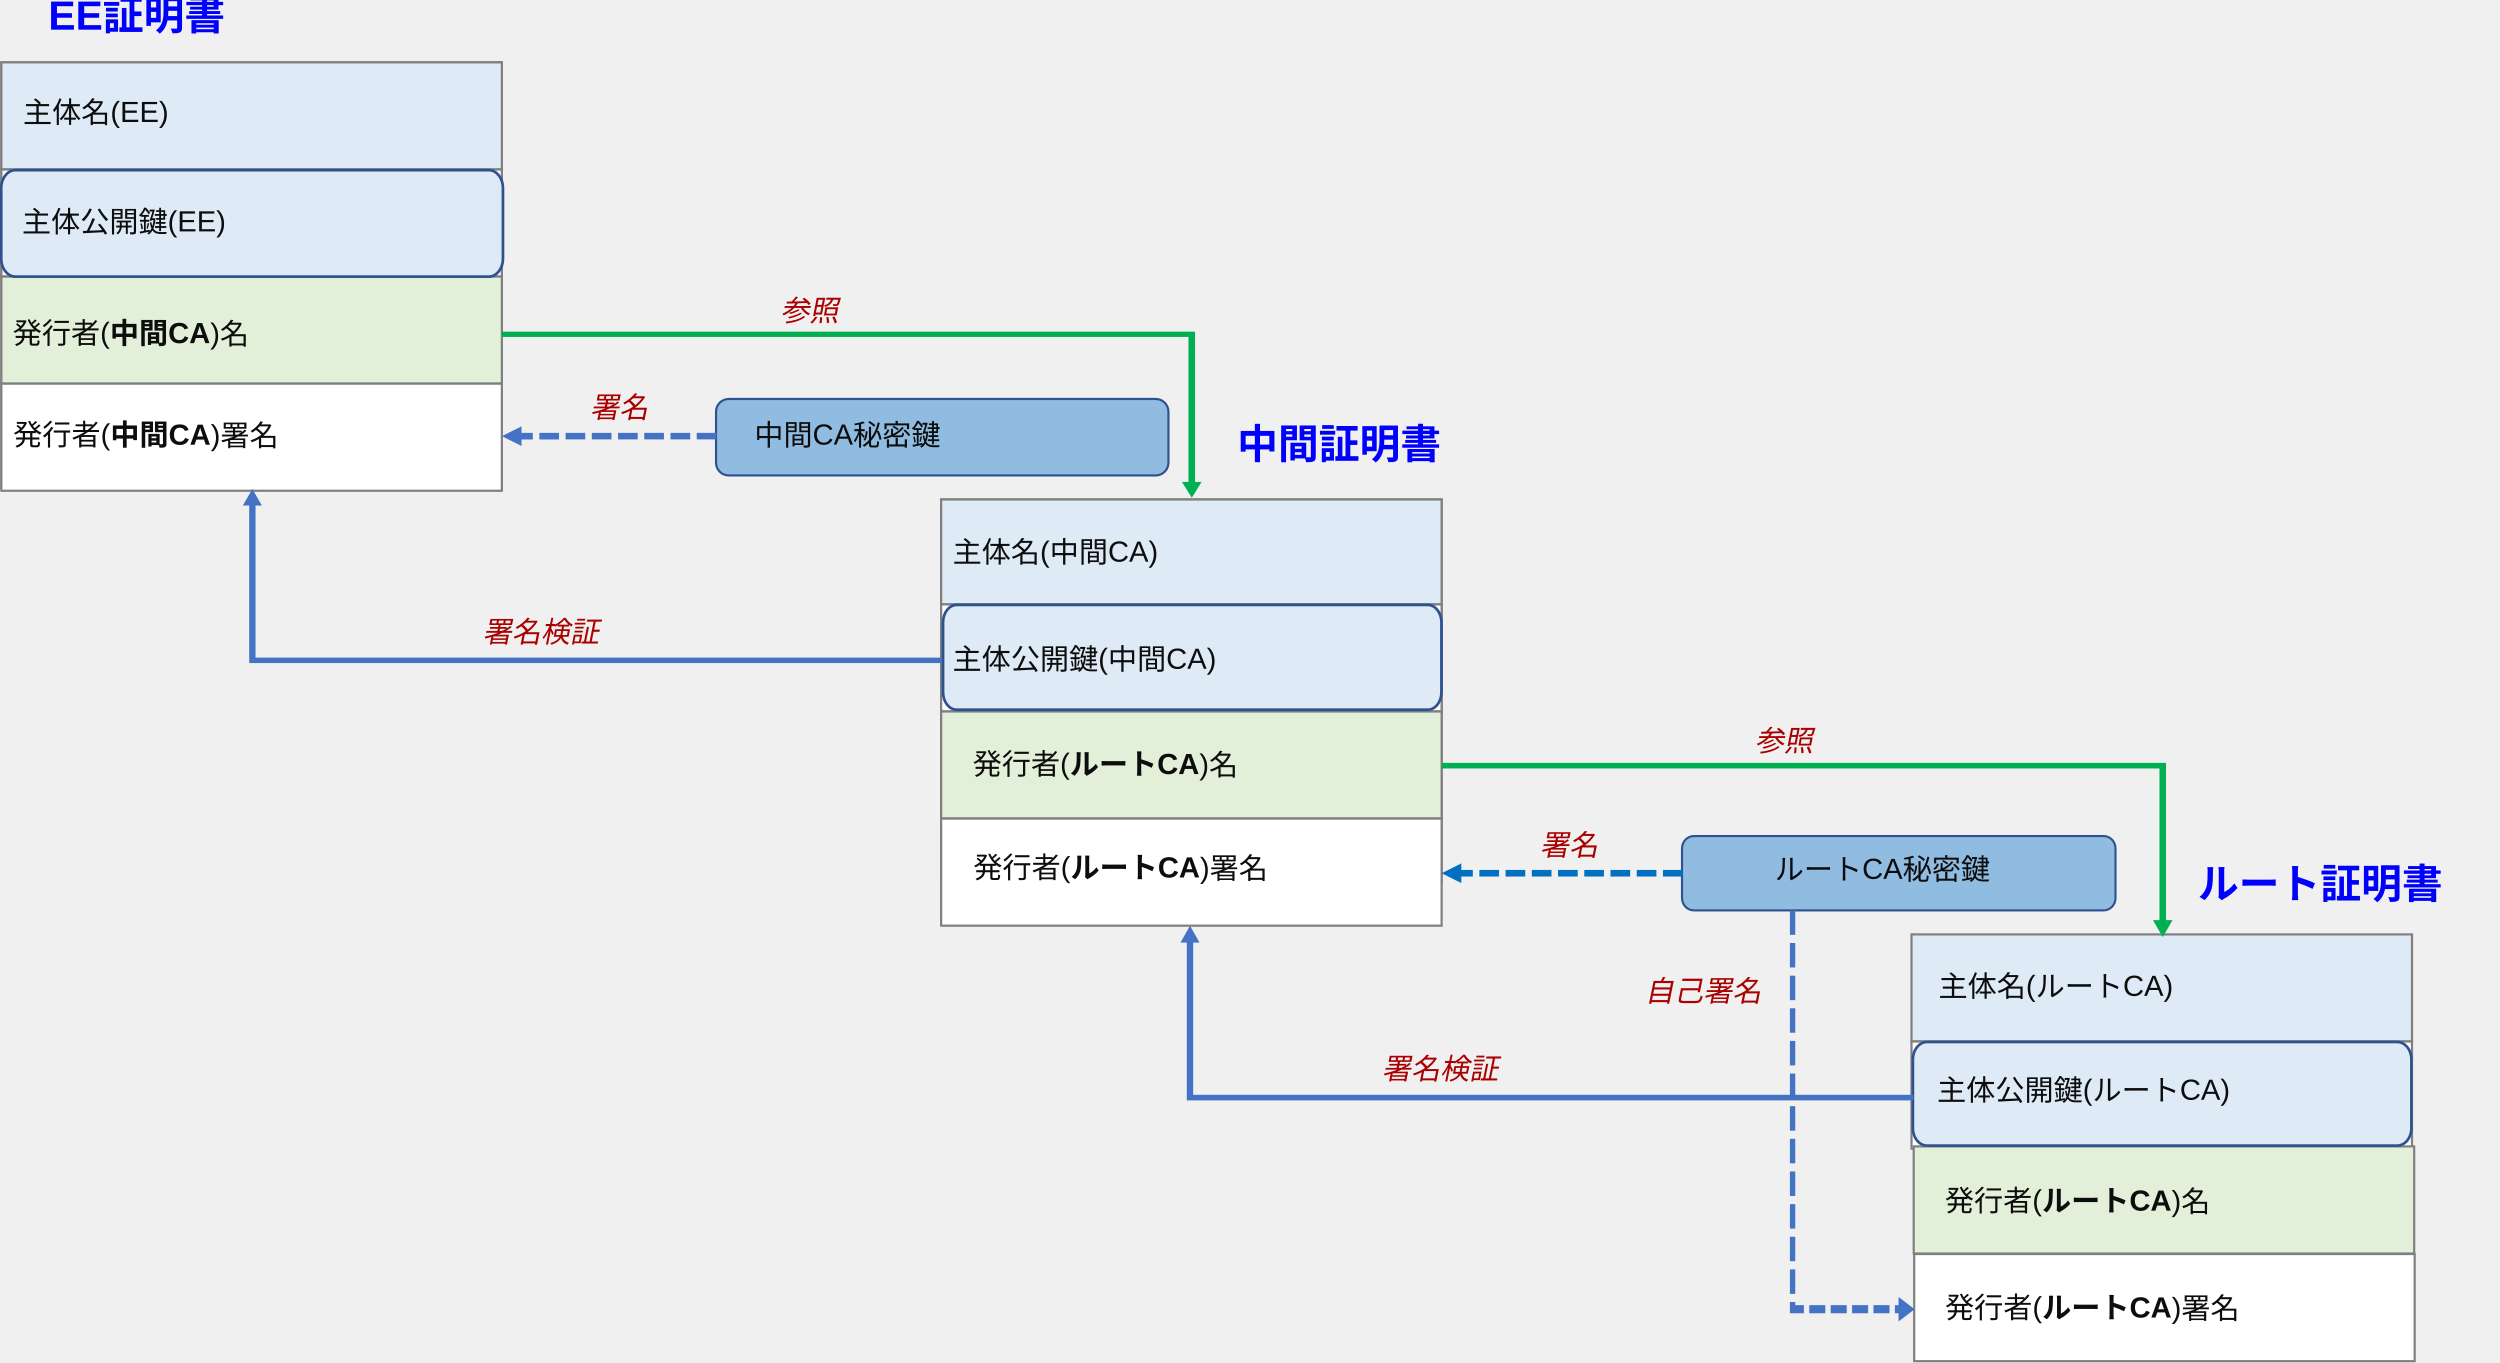
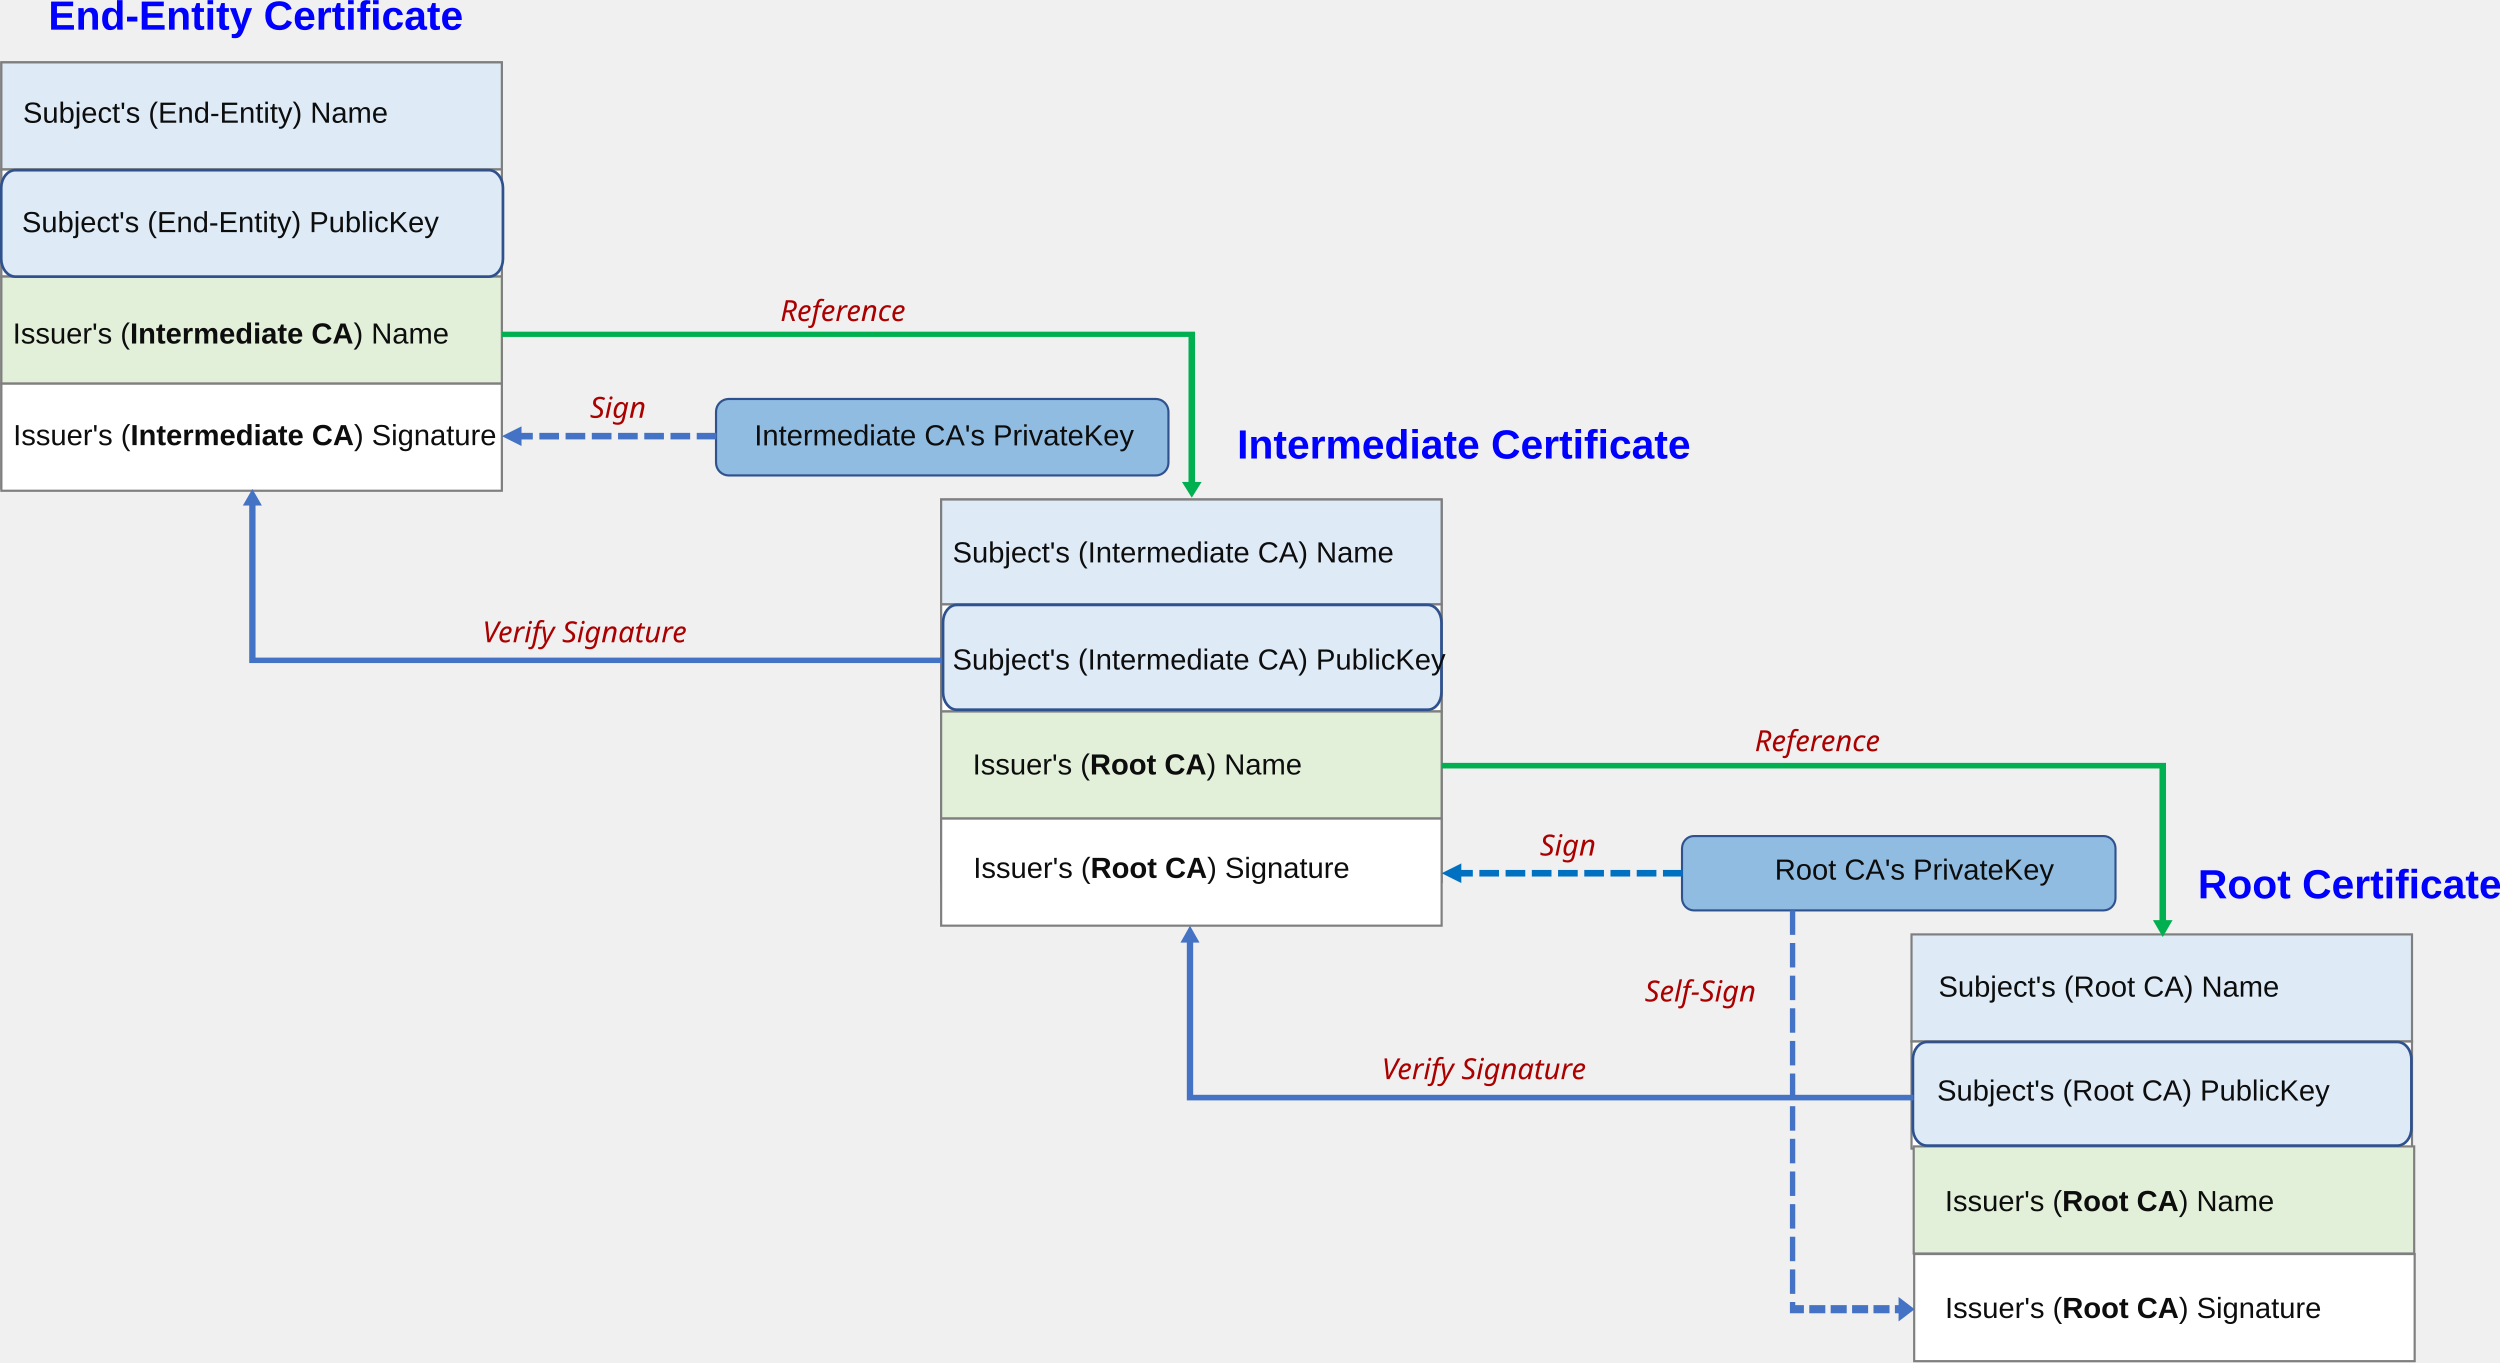
- <svg xmlns="http://www.w3.org/2000/svg" role="img" aria-label="証明書チェーンの信頼関係" width="1143.89" height="623.305" overflow="hidden" version="1.1" id="svg360">
+ <svg xmlns="http://www.w3.org/2000/svg" width="1143.89" height="623.305" overflow="hidden" version="1.1" id="svg360">
  <defs id="defs202" />
  <rect x="0.654" y="28.574" width="228.945" height="194.812" stroke="#7f7f7f" stroke-miterlimit="8" fill="#ffffff" id="rect210" clip-path="none" style="stroke-width:1.055" />
  <rect x="0.626" y="28.547" width="229" height="49" stroke="#7f7f7f" stroke-miterlimit="8" fill="#ffffff" id="rect212" clip-path="none" style="fill:#deebf7;fill-opacity:1" />
  <rect x="0.626" y="77.547" width="229" height="49" stroke="#7f7f7f" stroke-miterlimit="8" fill="#ffffff" id="rect218" clip-path="none" />
  <rect x="0.626" y="126.547" width="229" height="49" stroke="#7f7f7f" stroke-miterlimit="8" fill="#e2f0d9" id="rect220" clip-path="none" />
  <rect x="0.626" y="175.547" width="229" height="49" stroke="#7f7f7f" stroke-miterlimit="8" fill="#ffffff" id="rect228" clip-path="none" />
  <rect x="430.626" y="228.547" width="229" height="175" stroke="#7f7f7f" stroke-miterlimit="8" fill="#ffffff" id="rect232" clip-path="none" />
  <rect x="430.626" y="228.547" width="229" height="48" stroke="#7f7f7f" stroke-miterlimit="8" fill="#e2f0d9" id="rect234" clip-path="none" style="fill:#deebf7;fill-opacity:1" />
  <rect x="430.626" y="276.547" width="229" height="49" stroke="#7f7f7f" stroke-miterlimit="8" fill="#ffffff" id="rect244" clip-path="none" />
  <rect x="430.626" y="325.547" width="229" height="49" stroke="#7f7f7f" stroke-miterlimit="8" fill="#e2f0d9" id="rect246" clip-path="none" />
  <rect x="430.626" y="374.547" width="229" height="49" stroke="#7f7f7f" stroke-miterlimit="8" fill="#ffffff" id="rect258" clip-path="none" />
  <rect x="874.626" y="427.547" width="229" height="49" stroke="#7f7f7f" stroke-miterlimit="8" fill="#e2f0d9" id="rect264" clip-path="none" style="fill:#deebf7;fill-opacity:1" />
  <rect x="874.626" y="476.547" width="229" height="49" stroke="#7f7f7f" stroke-miterlimit="8" fill="#ffffff" id="rect270" clip-path="none" />
  <rect x="875.626" y="524.547" width="229" height="49" stroke="#7f7f7f" stroke-miterlimit="8" fill="#ffffff" id="rect272" clip-path="none" style="fill:#e2f0d9;fill-opacity:1" />
  <rect x="875.844" y="573.805" width="229" height="49" stroke="#7f7f7f" stroke-miterlimit="8" fill="#ffffff" id="rect272-1" clip-path="none" />
  <path d="m 0.557,85.971 c 0,-4.485 2.911,-8.121 6.501,-8.121 H 223.628 c 3.59,0 6.5,3.636 6.5,8.121 v 32.48 c 0,4.484 -2.911,8.12 -6.5,8.12 H 7.058 c -3.59,0 -6.501,-3.636 -6.501,-8.12 z" stroke="#2f528f" stroke-miterlimit="8" fill="#deebf7" fill-rule="evenodd" id="path276" clip-path="none" style="stroke-width:1.246" />
  <path d="m 327.626,188.381 c 0,-3.222 2.612,-5.834 5.834,-5.834 h 195.333 c 3.221,0 5.833,2.612 5.833,5.834 v 23.332 c 0,3.222 -2.612,5.834 -5.833,5.834 h -195.333 c -3.222,0 -5.834,-2.612 -5.834,-5.834 z" stroke="#2f528f" stroke-miterlimit="8" fill="#bdd7ee" fill-rule="evenodd" id="path284" clip-path="none" style="fill:#90bce2;fill-opacity:1" />
  <path d="m 769.616,388.207 c 0,-3.132 2.431,-5.67 5.43,-5.67 h 187.481 c 2.999,0 5.433,2.539 5.433,5.67 v 22.68 c 0,3.132 -2.434,5.67 -5.433,5.67 H 775.046 c -2.999,0 -5.43,-2.539 -5.43,-5.67 z" stroke="#2f528f" stroke-miterlimit="8" fill="#bdd7ee" fill-rule="evenodd" id="path292" clip-path="none" style="fill:#90bce2;fill-opacity:1;stroke-width:0.979" />
  <path d="m 431.492,284.779 c 0,-4.413 2.795,-7.99 6.243,-7.99 H 653.305 c 3.448,0 6.243,3.577 6.243,7.99 v 31.958 c 0,4.413 -2.795,7.99 -6.243,7.99 H 437.736 c -3.448,0 -6.243,-3.577 -6.243,-7.99 z" stroke="#2f528f" stroke-miterlimit="8" fill="#deebf7" fill-rule="evenodd" id="path300" clip-path="none" style="stroke-width:1.246" />
  <path d="m 229.626,151.744 h 317.177 v 69.974 h -3 v -68.77 l 1.5,1.204 h -315.677 z m 320.177,68.77 -4.5,7.223 -4.5,-7.223 z" fill="#00b050" id="path308" clip-path="none" style="stroke-width:0.896" />
  <path d="m 659.626,349.047 h 331.45 v 73.244 h -3 v -71.953 l 1.5,1.292 H 659.626 Z m 334.45,71.953 -4.5,7.75 -4.5,-7.75 z" fill="#00b050" id="path310" clip-path="none" style="stroke-width:0.928" />
  <path d="m 875.261,484.674 c 0,-4.364 2.892,-7.901 6.459,-7.901 h 215.164 c 3.565,0 6.455,3.537 6.455,7.901 v 31.6 c 0,4.362 -2.89,7.9 -6.455,7.9 H 881.72 c -3.567,0 -6.459,-3.537 -6.459,-7.9 z" stroke="#2f528f" stroke-miterlimit="8" fill="#deebf7" fill-rule="evenodd" id="path318" style="stroke-width:1.225" clip-path="none" />
  <path d="m 431.069,303.404 h -317.043 v -73.367 h 2.9 v 72.107 l -1.45,-1.26 h 315.593 z m -319.943,-72.107 4.35,-7.559 4.35,7.559 z" fill="#4472c4" id="path314" clip-path="none" style="stroke-width:0.901" />
  <path d="M 875.514,503.503 H 543.035 v -73.494 h 2.909 v 72.202 l -1.454,-1.292 H 875.514 Z m -335.388,-72.202 4.363,-7.753 4.363,7.753 z" fill="#4472c4" id="path316" clip-path="none" style="stroke-width:0.914" />
  <path d="m 769.896,401.054 h -9 v -3 h 9 z m -12,0 -9,-10e-4 v -3 l 9,10e-4 z m -12,-10e-4 -9,-10e-4 v -3 l 9,10e-4 z m -12,-10e-4 -9,-0.001 v -3 l 9,0.001 z m -12,-0.001 h -9 v -3 h 9 z m -12,-10e-4 h -9 v -3 h 9 z m -12,0 -9,-0.001 v -3 l 9,0.001 z m -12,-0.001 -9,-10e-4 v -3 l 9,10e-4 z m -12,-10e-4 h -6.77 v -3 h 6.77 z m -5.27,3 -9,-4.501 9,-4.499 z" fill="#0070c0" id="path344" clip-path="none" />
  <path d="m 327.789,198.047 -9,0.002 6.4e-4,3 9,-0.002 z m -12,0.003 -9,0.002 6e-4,3 9,-0.002 z m -12,0.003 -9,0.002 6e-4,3 9,-0.002 z m -12,0.003 -9,0.002 6e-4,3 9,-0.002 z m -12,0.003 -9,0.002 6e-4,3 9,-0.002 z m -12,0.003 -9,0.002 6e-4,3 9,-0.002 z m -12,0.003 -9,0.002 6e-4,3 9,-0.002 z m -12,0.003 -6.663,10e-4 7e-4,3 6.663,-10e-4 z m -5.164,-2.999 -8.999,4.502 9.001,4.498 z" fill="#4472c4" id="path348" clip-path="none" />
  <path d="m 818.981,416.547 v 11.2 h 2.448 v -11.2 z m 0,14.933 v 11.2 h 2.448 v -11.2 z m 0,14.933 v 11.2 h 2.448 v -11.2 z m 0,14.933 v 11.2 h 2.448 v -11.2 z m 0,14.933 V 487.478 h 2.448 v -11.2 z m 0,14.933 v 11.2 h 2.448 v -11.2 z m 0,14.933 v 11.2 h 2.448 v -11.2 z m 0,14.933 v 11.2 h 2.448 v -11.2 z m 0,14.933 v 11.2 h 2.448 v -11.2 z m 0,14.933 v 11.2 h 2.448 v -11.2 z m 0,14.933 v 11.2 h 2.448 v -11.2 z m 0,14.933 -1e-5,11.2 h 2.448 l 10e-6,-11.2 z m -1e-5,14.933 v 5.161 h 6.409 v -3.733 h -5.185 l 1.224,1.867 v -3.294 z m 8.858,5.161 h 7.345 v -3.733 h -7.345 z m 9.794,0 h 7.345 v -3.733 h -7.345 z m 9.794,0 h 7.345 v -3.733 h -7.345 z m 9.794,0 h 7.345 v -3.733 h -7.345 z m 9.794,0 h 2.909 v -3.733 h -2.909 z m 1.685,3.733 7.345,-5.6 -7.345,-5.6 z" fill="#4472c4" id="path352" clip-path="none" style="stroke-width:1.008" />
  <text fill="#0d0d0d" font-family="Meiryo, Meiryo_MSFontService, sans-serif" font-weight="400" font-size="16px" id="text268-7" x="812.042" y="402.485" style="font-size:13.333px">
-     <tspan style="font-style:normal;font-variant:normal;font-weight:normal;font-stretch:normal;font-size:13.333px;font-family:Arial;-inkscape-font-specification:Arial" id="tspan797-0">ルートCA秘密鍵</tspan>
+     <tspan style="font-style:normal;font-variant:normal;font-weight:normal;font-stretch:normal;font-size:13.333px;font-family:Arial;-inkscape-font-specification:Arial" id="tspan797-0">Root CA's PrivateKey</tspan>
  </text>
  <text fill="#0d0d0d" font-family="Meiryo, Meiryo_MSFontService, sans-serif" font-weight="400" font-size="16px" id="text268" x="886.964" y="456.018" style="font-size:13.333px">
-     <tspan style="font-style:normal;font-variant:normal;font-weight:normal;font-stretch:normal;font-size:13.333px;font-family:Arial;-inkscape-font-specification:Arial" id="tspan797">主体名(ルートCA)</tspan>
+     <tspan style="font-style:normal;font-variant:normal;font-weight:normal;font-stretch:normal;font-size:13.333px;font-family:Arial;-inkscape-font-specification:Arial" id="tspan797">Subject's (Root CA) Name</tspan>
  </text>
  <text fill="#0d0d0d" font-family="Meiryo, Meiryo_MSFontService, sans-serif" font-weight="400" font-size="16px" id="text216-7" x="22.126" y="13.59" style="font-size:18.667px">
-     <tspan style="font-style:normal;font-variant:normal;font-weight:bold;font-stretch:normal;font-size:18.667px;font-family:Arial;-inkscape-font-specification:'Arial Bold';fill:#0000ff" id="tspan1412">EE証明書</tspan>
+     <tspan style="font-style:normal;font-variant:normal;font-weight:bold;font-stretch:normal;font-size:18.667px;font-family:Arial;-inkscape-font-specification:'Arial Bold';fill:#0000ff" id="tspan1412">End-Entity Certificate</tspan>
  </text>
  <text fill="#0d0d0d" font-family="Meiryo, Meiryo_MSFontService, sans-serif" font-weight="400" font-size="16px" id="text216-7-0" x="566.06" y="209.813" style="font-size:18.667px">
-     <tspan style="font-style:normal;font-variant:normal;font-weight:bold;font-stretch:normal;font-size:18.667px;font-family:Arial;-inkscape-font-specification:'Arial Bold';fill:#0000ff" id="tspan1412-1">中間証明書</tspan>
+     <tspan style="font-style:normal;font-variant:normal;font-weight:bold;font-stretch:normal;font-size:18.667px;font-family:Arial;-inkscape-font-specification:'Arial Bold';fill:#0000ff" id="tspan1412-1">Intermediate Certificate</tspan>
  </text>
  <text fill="#0d0d0d" font-family="Meiryo, Meiryo_MSFontService, sans-serif" font-weight="400" font-size="16px" id="text216-7-0-9" x="1005.656" y="411.028" style="font-size:18.667px">
-     <tspan style="font-style:normal;font-variant:normal;font-weight:bold;font-stretch:normal;font-size:18.667px;font-family:Arial;-inkscape-font-specification:'Arial Bold';fill:#0000ff" id="tspan1412-1-2">ルート証明書</tspan>
+     <tspan style="font-style:normal;font-variant:normal;font-weight:bold;font-stretch:normal;font-size:18.667px;font-family:Arial;-inkscape-font-specification:'Arial Bold';fill:#0000ff" id="tspan1412-1-2">Root Certificate</tspan>
  </text>
  <text fill="#0d0d0d" font-family="Meiryo, Meiryo_MSFontService, sans-serif" font-weight="400" font-size="16px" id="text268-1" x="752.569" y="458.213" style="font-style:italic;font-variant:normal;font-weight:normal;font-stretch:normal;font-size:13.333px;font-family:Meiryo, Meiryo_MSFontService, sans-serif;-inkscape-font-specification:'Meiryo, Meiryo_MSFontService, sans-serif Italic';fill:#aa0000">
-     <tspan style="font-style:italic;font-variant:normal;font-weight:normal;font-stretch:normal;font-size:13.333px;font-family:Meiryo, Meiryo_MSFontService, sans-serif;-inkscape-font-specification:'Meiryo, Meiryo_MSFontService, sans-serif Italic';fill:#aa0000" id="tspan797-2">自己署名</tspan>
+     <tspan style="font-style:italic;font-variant:normal;font-weight:normal;font-stretch:normal;font-size:13.333px;font-family:Meiryo, Meiryo_MSFontService, sans-serif;-inkscape-font-specification:'Meiryo, Meiryo_MSFontService, sans-serif Italic';fill:#aa0000" id="tspan797-2">Self-Sign</tspan>
  </text>
  <text fill="#0d0d0d" font-family="Meiryo, Meiryo_MSFontService, sans-serif" font-weight="400" font-size="16px" id="text268-1-9" x="704.583" y="391.441" style="font-style:italic;font-variant:normal;font-weight:normal;font-stretch:normal;font-size:13.333px;font-family:Meiryo, Meiryo_MSFontService, sans-serif;-inkscape-font-specification:'Meiryo, Meiryo_MSFontService, sans-serif Italic';fill:#aa0000">
-     <tspan style="font-style:italic;font-variant:normal;font-weight:normal;font-stretch:normal;font-size:13.333px;font-family:Meiryo, Meiryo_MSFontService, sans-serif;-inkscape-font-specification:'Meiryo, Meiryo_MSFontService, sans-serif Italic';fill:#aa0000" id="tspan797-2-1">署名</tspan>
+     <tspan style="font-style:italic;font-variant:normal;font-weight:normal;font-stretch:normal;font-size:13.333px;font-family:Meiryo, Meiryo_MSFontService, sans-serif;-inkscape-font-specification:'Meiryo, Meiryo_MSFontService, sans-serif Italic';fill:#aa0000" id="tspan797-2-1">Sign</tspan>
  </text>
  <text fill="#0d0d0d" font-family="Meiryo, Meiryo_MSFontService, sans-serif" font-weight="400" font-size="16px" id="text268-9" x="435.869" y="257.339" style="font-size:13.333px">
-     <tspan style="font-style:normal;font-variant:normal;font-weight:normal;font-stretch:normal;font-size:13.333px;font-family:Arial;-inkscape-font-specification:Arial" id="tspan797-9">主体名(中間CA)</tspan>
+     <tspan style="font-style:normal;font-variant:normal;font-weight:normal;font-stretch:normal;font-size:13.333px;font-family:Arial;-inkscape-font-specification:Arial" id="tspan797-9">Subject's (Intermediate CA) Name</tspan>
  </text>
  <text fill="#0d0d0d" font-family="Meiryo, Meiryo_MSFontService, sans-serif" font-weight="400" font-size="16px" id="text268-9-5" x="10.504" y="56.158" style="font-size:13.333px">
-     <tspan style="font-style:normal;font-variant:normal;font-weight:normal;font-stretch:normal;font-size:13.333px;font-family:Arial;-inkscape-font-specification:Arial" id="tspan797-9-4">主体名(EE)</tspan>
+     <tspan style="font-style:normal;font-variant:normal;font-weight:normal;font-stretch:normal;font-size:13.333px;font-family:Arial;-inkscape-font-specification:Arial" id="tspan797-9-4">Subject's (End-Entity) Name</tspan>
  </text>
  <text fill="#0d0d0d" font-family="Meiryo, Meiryo_MSFontService, sans-serif" font-weight="400" font-size="16px" id="text268-9-5-6" x="6.037" y="203.686" style="font-size:13.333px">
-     <tspan style="font-style:normal;font-variant:normal;font-weight:normal;font-stretch:normal;font-size:13.333px;font-family:Arial;-inkscape-font-specification:Arial" id="tspan797-9-4-0">発行者(<tspan style="font-style:normal;font-variant:normal;font-weight:bold;font-stretch:normal;font-family:Arial;-inkscape-font-specification:'Arial Bold'" id="tspan15475">中間CA</tspan>)署名</tspan>
+     <tspan style="font-style:normal;font-variant:normal;font-weight:normal;font-stretch:normal;font-size:13.333px;font-family:Arial;-inkscape-font-specification:Arial" id="tspan797-9-4-0">Issuer's (<tspan style="font-style:normal;font-variant:normal;font-weight:bold;font-stretch:normal;font-family:Arial;-inkscape-font-specification:'Arial Bold'" id="tspan15475">Intermediate CA</tspan>) Signature</tspan>
  </text>
  <text fill="#0d0d0d" font-family="Meiryo, Meiryo_MSFontService, sans-serif" font-weight="400" font-size="16px" id="text268-9-5-1" x="5.826" y="157.192" style="font-size:13.333px">
-     <tspan style="font-style:normal;font-variant:normal;font-weight:normal;font-stretch:normal;font-size:13.333px;font-family:Arial;-inkscape-font-specification:Arial" id="tspan797-9-4-2">発行者(<tspan style="font-style:normal;font-variant:normal;font-weight:bold;font-stretch:normal;font-family:Arial;-inkscape-font-specification:'Arial Bold'" id="tspan15473">中間CA</tspan>)名</tspan>
+     <tspan style="font-style:normal;font-variant:normal;font-weight:normal;font-stretch:normal;font-size:13.333px;font-family:Arial;-inkscape-font-specification:Arial" id="tspan797-9-4-2">Issuer's (<tspan style="font-style:normal;font-variant:normal;font-weight:bold;font-stretch:normal;font-family:Arial;-inkscape-font-specification:'Arial Bold'" id="tspan15473">Intermediate CA</tspan>) Name</tspan>
  </text>
  <text fill="#0d0d0d" font-family="Meiryo, Meiryo_MSFontService, sans-serif" font-weight="400" font-size="16px" id="text268-9-5-7" x="10.037" y="106.228" style="font-size:13.333px">
-     <tspan style="font-style:normal;font-variant:normal;font-weight:normal;font-stretch:normal;font-size:13.333px;font-family:Arial;-inkscape-font-specification:Arial" id="tspan797-9-4-9">主体公開鍵(EE)</tspan>
+     <tspan style="font-style:normal;font-variant:normal;font-weight:normal;font-stretch:normal;font-size:13.333px;font-family:Arial;-inkscape-font-specification:Arial" id="tspan797-9-4-9">Subject's (End-Entity) PublicKey</tspan>
  </text>
  <text fill="#0d0d0d" font-family="Meiryo, Meiryo_MSFontService, sans-serif" font-weight="400" font-size="16px" id="text268-0" x="886.316" y="503.557" style="font-size:13.333px">
-     <tspan style="font-style:normal;font-variant:normal;font-weight:normal;font-stretch:normal;font-size:13.333px;font-family:Arial;-inkscape-font-specification:Arial" id="tspan797-1">主体公開鍵(ルートCA)</tspan>
+     <tspan style="font-style:normal;font-variant:normal;font-weight:normal;font-stretch:normal;font-size:13.333px;font-family:Arial;-inkscape-font-specification:Arial" id="tspan797-1">Subject's (Root CA) PublicKey</tspan>
  </text>
  <text fill="#0d0d0d" font-family="Meiryo, Meiryo_MSFontService, sans-serif" font-weight="400" font-size="16px" id="text268-0-7" x="889.889" y="554.141" style="font-size:13.333px">
-     <tspan style="font-style:normal;font-variant:normal;font-weight:normal;font-stretch:normal;font-size:13.333px;font-family:Arial;-inkscape-font-specification:Arial" id="tspan797-1-0">発行者(<tspan style="font-style:normal;font-variant:normal;font-weight:bold;font-stretch:normal;font-family:Arial;-inkscape-font-specification:'Arial Bold'" id="tspan15481">ルートCA</tspan>)名</tspan>
+     <tspan style="font-style:normal;font-variant:normal;font-weight:normal;font-stretch:normal;font-size:13.333px;font-family:Arial;-inkscape-font-specification:Arial" id="tspan797-1-0">Issuer's (<tspan style="font-style:normal;font-variant:normal;font-weight:bold;font-stretch:normal;font-family:Arial;-inkscape-font-specification:'Arial Bold'" id="tspan15481">Root CA</tspan>) Name</tspan>
  </text>
  <text fill="#0d0d0d" font-family="Meiryo, Meiryo_MSFontService, sans-serif" font-weight="400" font-size="16px" id="text268-0-7-3" x="889.952" y="603.049" style="font-size:13.333px">
-     <tspan style="font-style:normal;font-variant:normal;font-weight:normal;font-stretch:normal;font-size:13.333px;font-family:Arial;-inkscape-font-specification:Arial" id="tspan797-1-0-8">発行者(<tspan style="font-style:normal;font-variant:normal;font-weight:bold;font-stretch:normal;font-family:Arial;-inkscape-font-specification:'Arial Bold'" id="tspan15483">ルートCA</tspan>)署名</tspan>
+     <tspan style="font-style:normal;font-variant:normal;font-weight:normal;font-stretch:normal;font-size:13.333px;font-family:Arial;-inkscape-font-specification:Arial" id="tspan797-1-0-8">Issuer's (<tspan style="font-style:normal;font-variant:normal;font-weight:bold;font-stretch:normal;font-family:Arial;-inkscape-font-specification:'Arial Bold'" id="tspan15483">Root CA</tspan>) Signature</tspan>
  </text>
  <text fill="#0d0d0d" font-family="Meiryo, Meiryo_MSFontService, sans-serif" font-weight="400" font-size="16px" id="text268-0-7-3-6" x="445.338" y="401.696" style="font-size:13.333px">
-     <tspan style="font-style:normal;font-variant:normal;font-weight:normal;font-stretch:normal;font-size:13.333px;font-family:Arial;-inkscape-font-specification:Arial" id="tspan797-1-0-8-8">発行者(<tspan style="font-style:normal;font-variant:normal;font-weight:bold;font-stretch:normal;font-family:Arial;-inkscape-font-specification:'Arial Bold'" id="tspan15479">ルートCA</tspan>)署名</tspan>
+     <tspan style="font-style:normal;font-variant:normal;font-weight:normal;font-stretch:normal;font-size:13.333px;font-family:Arial;-inkscape-font-specification:Arial" id="tspan797-1-0-8-8">Issuer's (<tspan style="font-style:normal;font-variant:normal;font-weight:bold;font-stretch:normal;font-family:Arial;-inkscape-font-specification:'Arial Bold'" id="tspan15479">Root CA</tspan>) Signature</tspan>
  </text>
  <text fill="#0d0d0d" font-family="Meiryo, Meiryo_MSFontService, sans-serif" font-weight="400" font-size="16px" id="text268-0-1" x="435.833" y="306.353" style="font-size:13.333px">
-     <tspan style="font-style:normal;font-variant:normal;font-weight:normal;font-stretch:normal;font-size:13.333px;font-family:Arial;-inkscape-font-specification:Arial" id="tspan797-1-5">主体公開鍵(中間CA)</tspan>
+     <tspan style="font-style:normal;font-variant:normal;font-weight:normal;font-stretch:normal;font-size:13.333px;font-family:Arial;-inkscape-font-specification:Arial" id="tspan797-1-5">Subject's (Intermediate CA) PublicKey</tspan>
  </text>
  <text fill="#0d0d0d" font-family="Meiryo, Meiryo_MSFontService, sans-serif" font-weight="400" font-size="16px" id="text268-0-7-30" x="445.049" y="354.366" style="font-size:13.333px">
-     <tspan style="font-style:normal;font-variant:normal;font-weight:normal;font-stretch:normal;font-size:13.333px;font-family:Arial;-inkscape-font-specification:Arial" id="tspan797-1-0-9">発行者(<tspan style="font-style:normal;font-variant:normal;font-weight:bold;font-stretch:normal;font-family:Arial;-inkscape-font-specification:'Arial Bold'" id="tspan15477">ルートCA</tspan>)名</tspan>
+     <tspan style="font-style:normal;font-variant:normal;font-weight:normal;font-stretch:normal;font-size:13.333px;font-family:Arial;-inkscape-font-specification:Arial" id="tspan797-1-0-9">Issuer's (<tspan style="font-style:normal;font-variant:normal;font-weight:bold;font-stretch:normal;font-family:Arial;-inkscape-font-specification:'Arial Bold'" id="tspan15477">Root CA</tspan>) Name</tspan>
  </text>
  <text fill="#0d0d0d" font-family="Meiryo, Meiryo_MSFontService, sans-serif" font-weight="400" font-size="16px" id="text268-9-1" x="345.138" y="203.782" style="font-size:13.333px">
-     <tspan style="font-style:normal;font-variant:normal;font-weight:normal;font-stretch:normal;font-size:13.333px;font-family:Arial;-inkscape-font-specification:Arial" id="tspan797-9-5">中間CA秘密鍵</tspan>
+     <tspan style="font-style:normal;font-variant:normal;font-weight:normal;font-stretch:normal;font-size:13.333px;font-family:Arial;-inkscape-font-specification:Arial" id="tspan797-9-5">Intermediate CA's PrivateKey</tspan>
  </text>
  <text fill="#0d0d0d" font-family="Meiryo, Meiryo_MSFontService, sans-serif" font-weight="400" font-size="16px" id="text268-1-9-3" x="220.776" y="293.872" style="font-style:italic;font-variant:normal;font-weight:normal;font-stretch:normal;font-size:13.333px;font-family:Meiryo, Meiryo_MSFontService, sans-serif;-inkscape-font-specification:'Meiryo, Meiryo_MSFontService, sans-serif Italic';fill:#aa0000">
-     <tspan style="font-style:italic;font-variant:normal;font-weight:normal;font-stretch:normal;font-size:13.333px;font-family:Meiryo, Meiryo_MSFontService, sans-serif;-inkscape-font-specification:'Meiryo, Meiryo_MSFontService, sans-serif Italic';fill:#aa0000" id="tspan797-2-1-4">署名検証</tspan>
+     <tspan style="font-style:italic;font-variant:normal;font-weight:normal;font-stretch:normal;font-size:13.333px;font-family:Meiryo, Meiryo_MSFontService, sans-serif;-inkscape-font-specification:'Meiryo, Meiryo_MSFontService, sans-serif Italic';fill:#aa0000" id="tspan797-2-1-4">Verify Signature</tspan>
  </text>
  <text fill="#0d0d0d" font-family="Meiryo, Meiryo_MSFontService, sans-serif" font-weight="400" font-size="16px" id="text268-1-9-33" x="269.952" y="191.168" style="font-style:italic;font-variant:normal;font-weight:normal;font-stretch:normal;font-size:13.333px;font-family:Meiryo, Meiryo_MSFontService, sans-serif;-inkscape-font-specification:'Meiryo, Meiryo_MSFontService, sans-serif Italic';fill:#aa0000">
-     <tspan style="font-style:italic;font-variant:normal;font-weight:normal;font-stretch:normal;font-size:13.333px;font-family:Meiryo, Meiryo_MSFontService, sans-serif;-inkscape-font-specification:'Meiryo, Meiryo_MSFontService, sans-serif Italic';fill:#aa0000" id="tspan797-2-1-2">署名</tspan>
+     <tspan style="font-style:italic;font-variant:normal;font-weight:normal;font-stretch:normal;font-size:13.333px;font-family:Meiryo, Meiryo_MSFontService, sans-serif;-inkscape-font-specification:'Meiryo, Meiryo_MSFontService, sans-serif Italic';fill:#aa0000" id="tspan797-2-1-2">Sign</tspan>
  </text>
  <text fill="#0d0d0d" font-family="Meiryo, Meiryo_MSFontService, sans-serif" font-weight="400" font-size="16px" id="text268-1-9-3-1" x="632.243" y="493.775" style="font-style:italic;font-variant:normal;font-weight:normal;font-stretch:normal;font-size:13.333px;font-family:Meiryo, Meiryo_MSFontService, sans-serif;-inkscape-font-specification:'Meiryo, Meiryo_MSFontService, sans-serif Italic';fill:#aa0000">
-     <tspan style="font-style:italic;font-variant:normal;font-weight:normal;font-stretch:normal;font-size:13.333px;font-family:Meiryo, Meiryo_MSFontService, sans-serif;-inkscape-font-specification:'Meiryo, Meiryo_MSFontService, sans-serif Italic';fill:#aa0000" id="tspan797-2-1-4-9">署名検証</tspan>
+     <tspan style="font-style:italic;font-variant:normal;font-weight:normal;font-stretch:normal;font-size:13.333px;font-family:Meiryo, Meiryo_MSFontService, sans-serif;-inkscape-font-specification:'Meiryo, Meiryo_MSFontService, sans-serif Italic';fill:#aa0000" id="tspan797-2-1-4-9">Verify Signature</tspan>
  </text>
  <text fill="#0d0d0d" font-family="Meiryo, Meiryo_MSFontService, sans-serif" font-weight="400" font-size="16px" id="text268-1-9-3-17" x="357.024" y="146.886" style="font-style:italic;font-variant:normal;font-weight:normal;font-stretch:normal;font-size:13.333px;font-family:Meiryo, Meiryo_MSFontService, sans-serif;-inkscape-font-specification:'Meiryo, Meiryo_MSFontService, sans-serif Italic';fill:#aa0000">
-     <tspan style="font-style:italic;font-variant:normal;font-weight:normal;font-stretch:normal;font-size:13.333px;font-family:Meiryo, Meiryo_MSFontService, sans-serif;-inkscape-font-specification:'Meiryo, Meiryo_MSFontService, sans-serif Italic';fill:#aa0000" id="tspan797-2-1-4-96">参照</tspan>
+     <tspan style="font-style:italic;font-variant:normal;font-weight:normal;font-stretch:normal;font-size:13.333px;font-family:Meiryo, Meiryo_MSFontService, sans-serif;-inkscape-font-specification:'Meiryo, Meiryo_MSFontService, sans-serif Italic';fill:#aa0000" id="tspan797-2-1-4-96">Reference</tspan>
  </text>
  <text fill="#0d0d0d" font-family="Meiryo, Meiryo_MSFontService, sans-serif" font-weight="400" font-size="16px" id="text268-1-9-3-17-2" x="802.899" y="343.691" style="font-style:italic;font-variant:normal;font-weight:normal;font-stretch:normal;font-size:13.333px;font-family:Meiryo, Meiryo_MSFontService, sans-serif;-inkscape-font-specification:'Meiryo, Meiryo_MSFontService, sans-serif Italic';fill:#aa0000">
-     <tspan style="font-style:italic;font-variant:normal;font-weight:normal;font-stretch:normal;font-size:13.333px;font-family:Meiryo, Meiryo_MSFontService, sans-serif;-inkscape-font-specification:'Meiryo, Meiryo_MSFontService, sans-serif Italic';fill:#aa0000" id="tspan797-2-1-4-96-1">参照</tspan>
+     <tspan style="font-style:italic;font-variant:normal;font-weight:normal;font-stretch:normal;font-size:13.333px;font-family:Meiryo, Meiryo_MSFontService, sans-serif;-inkscape-font-specification:'Meiryo, Meiryo_MSFontService, sans-serif Italic';fill:#aa0000" id="tspan797-2-1-4-96-1">Reference</tspan>
  </text>
</svg>
